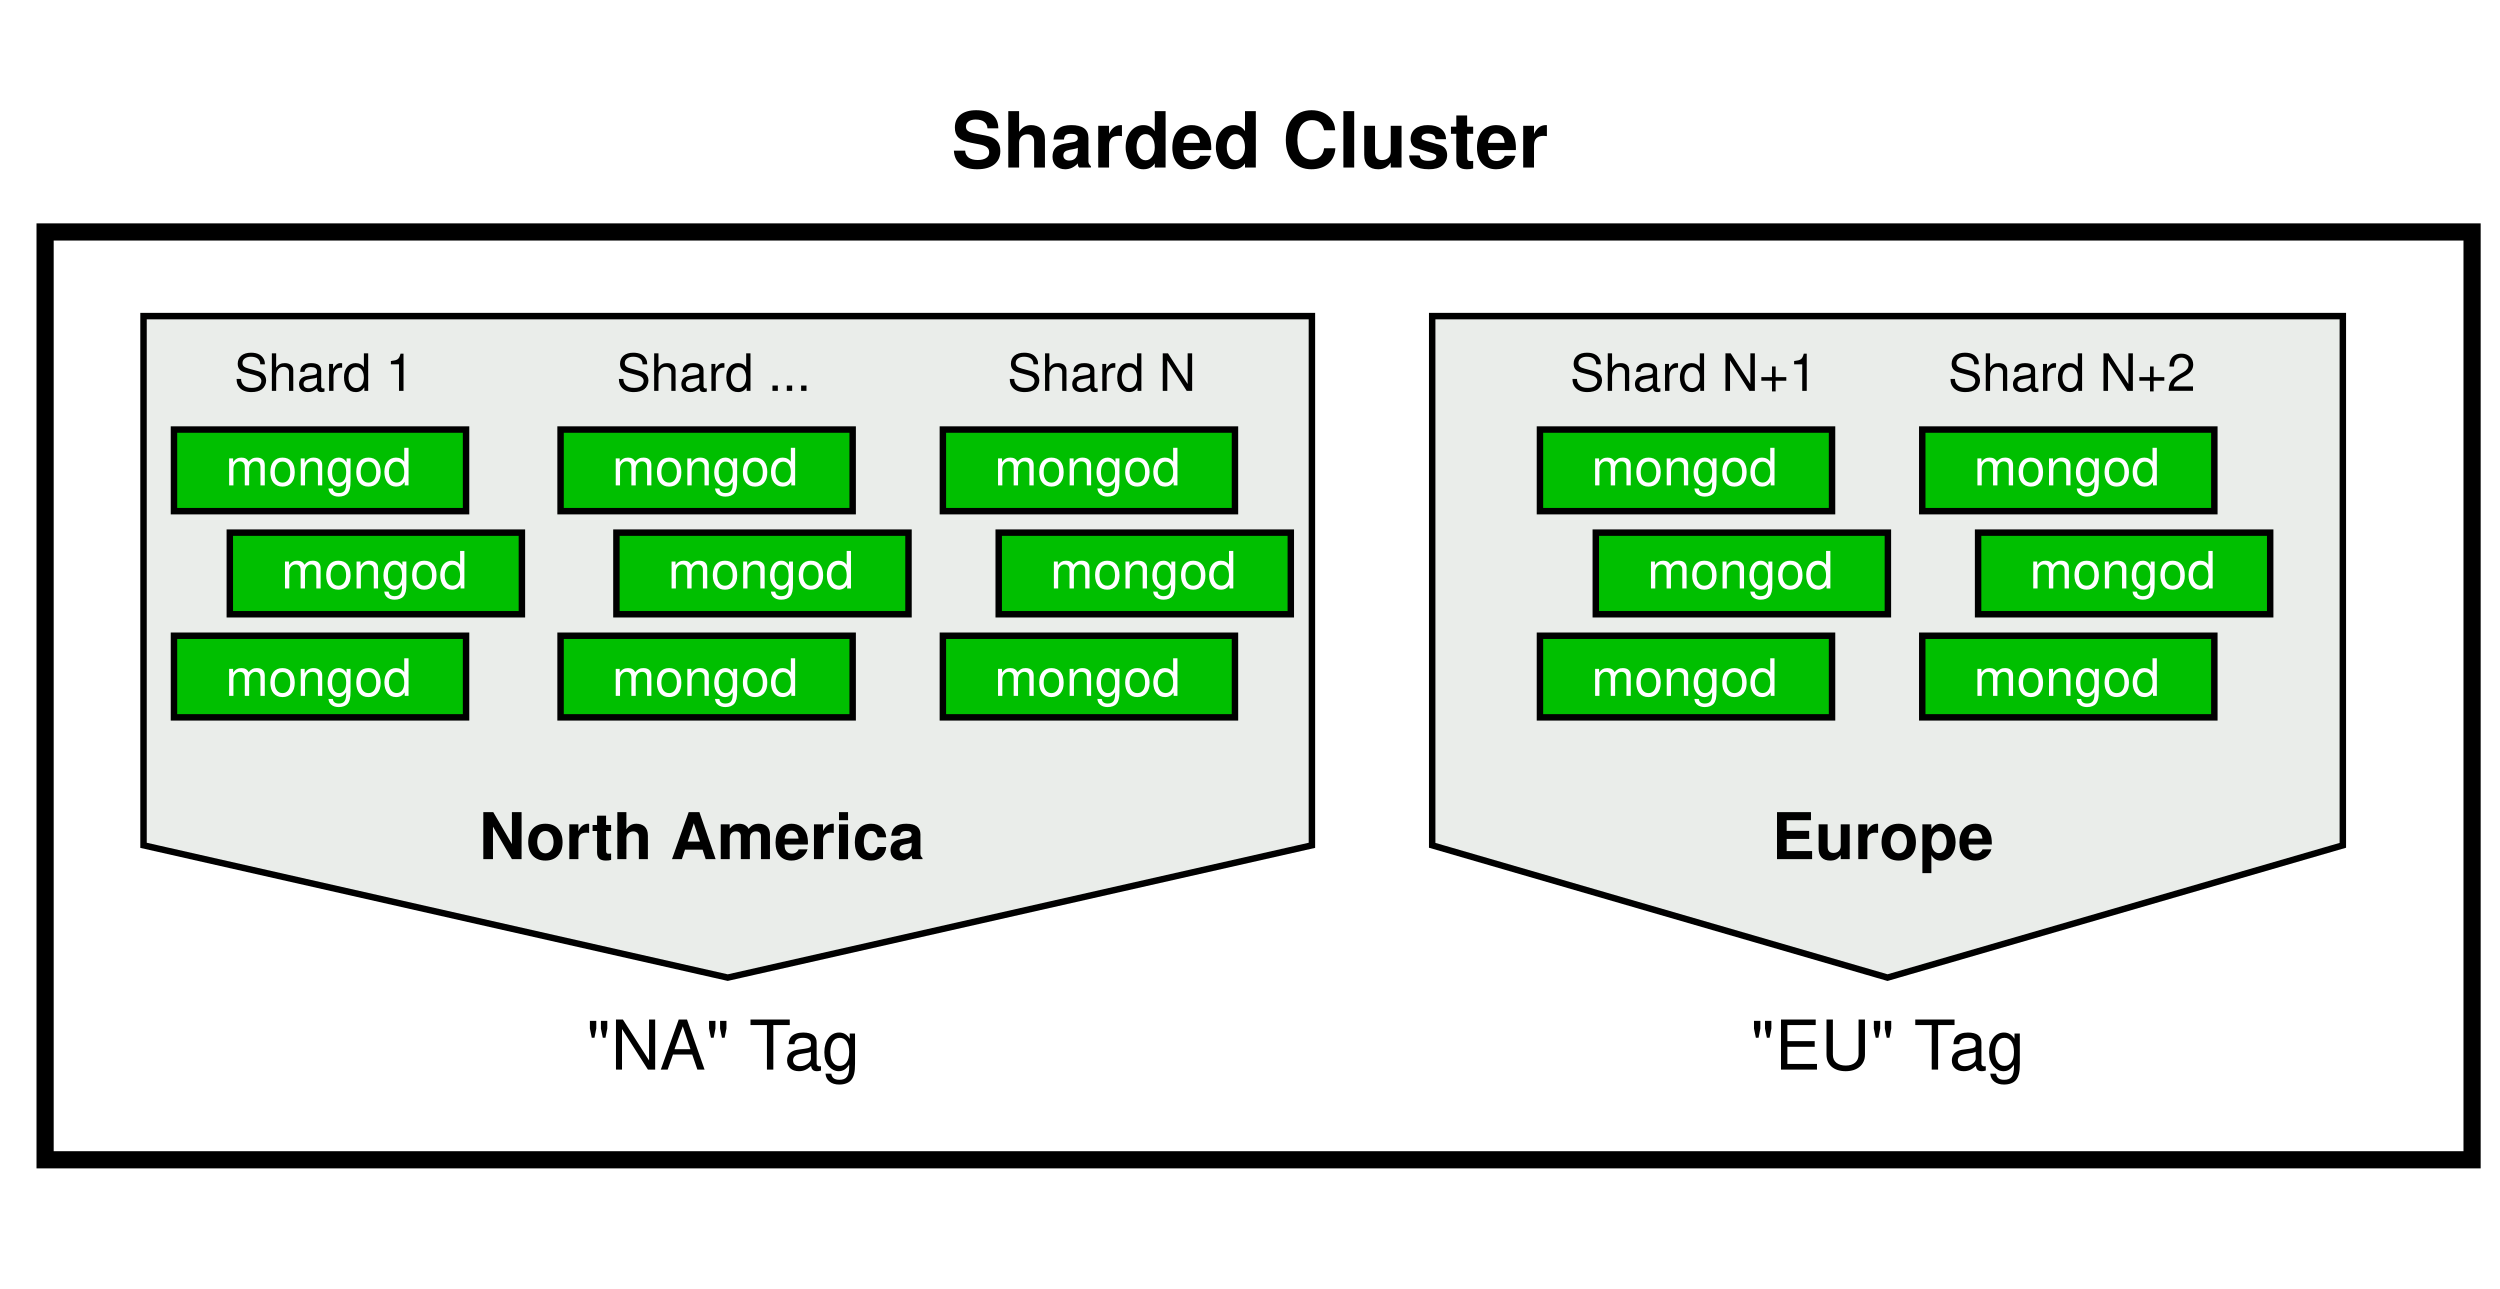
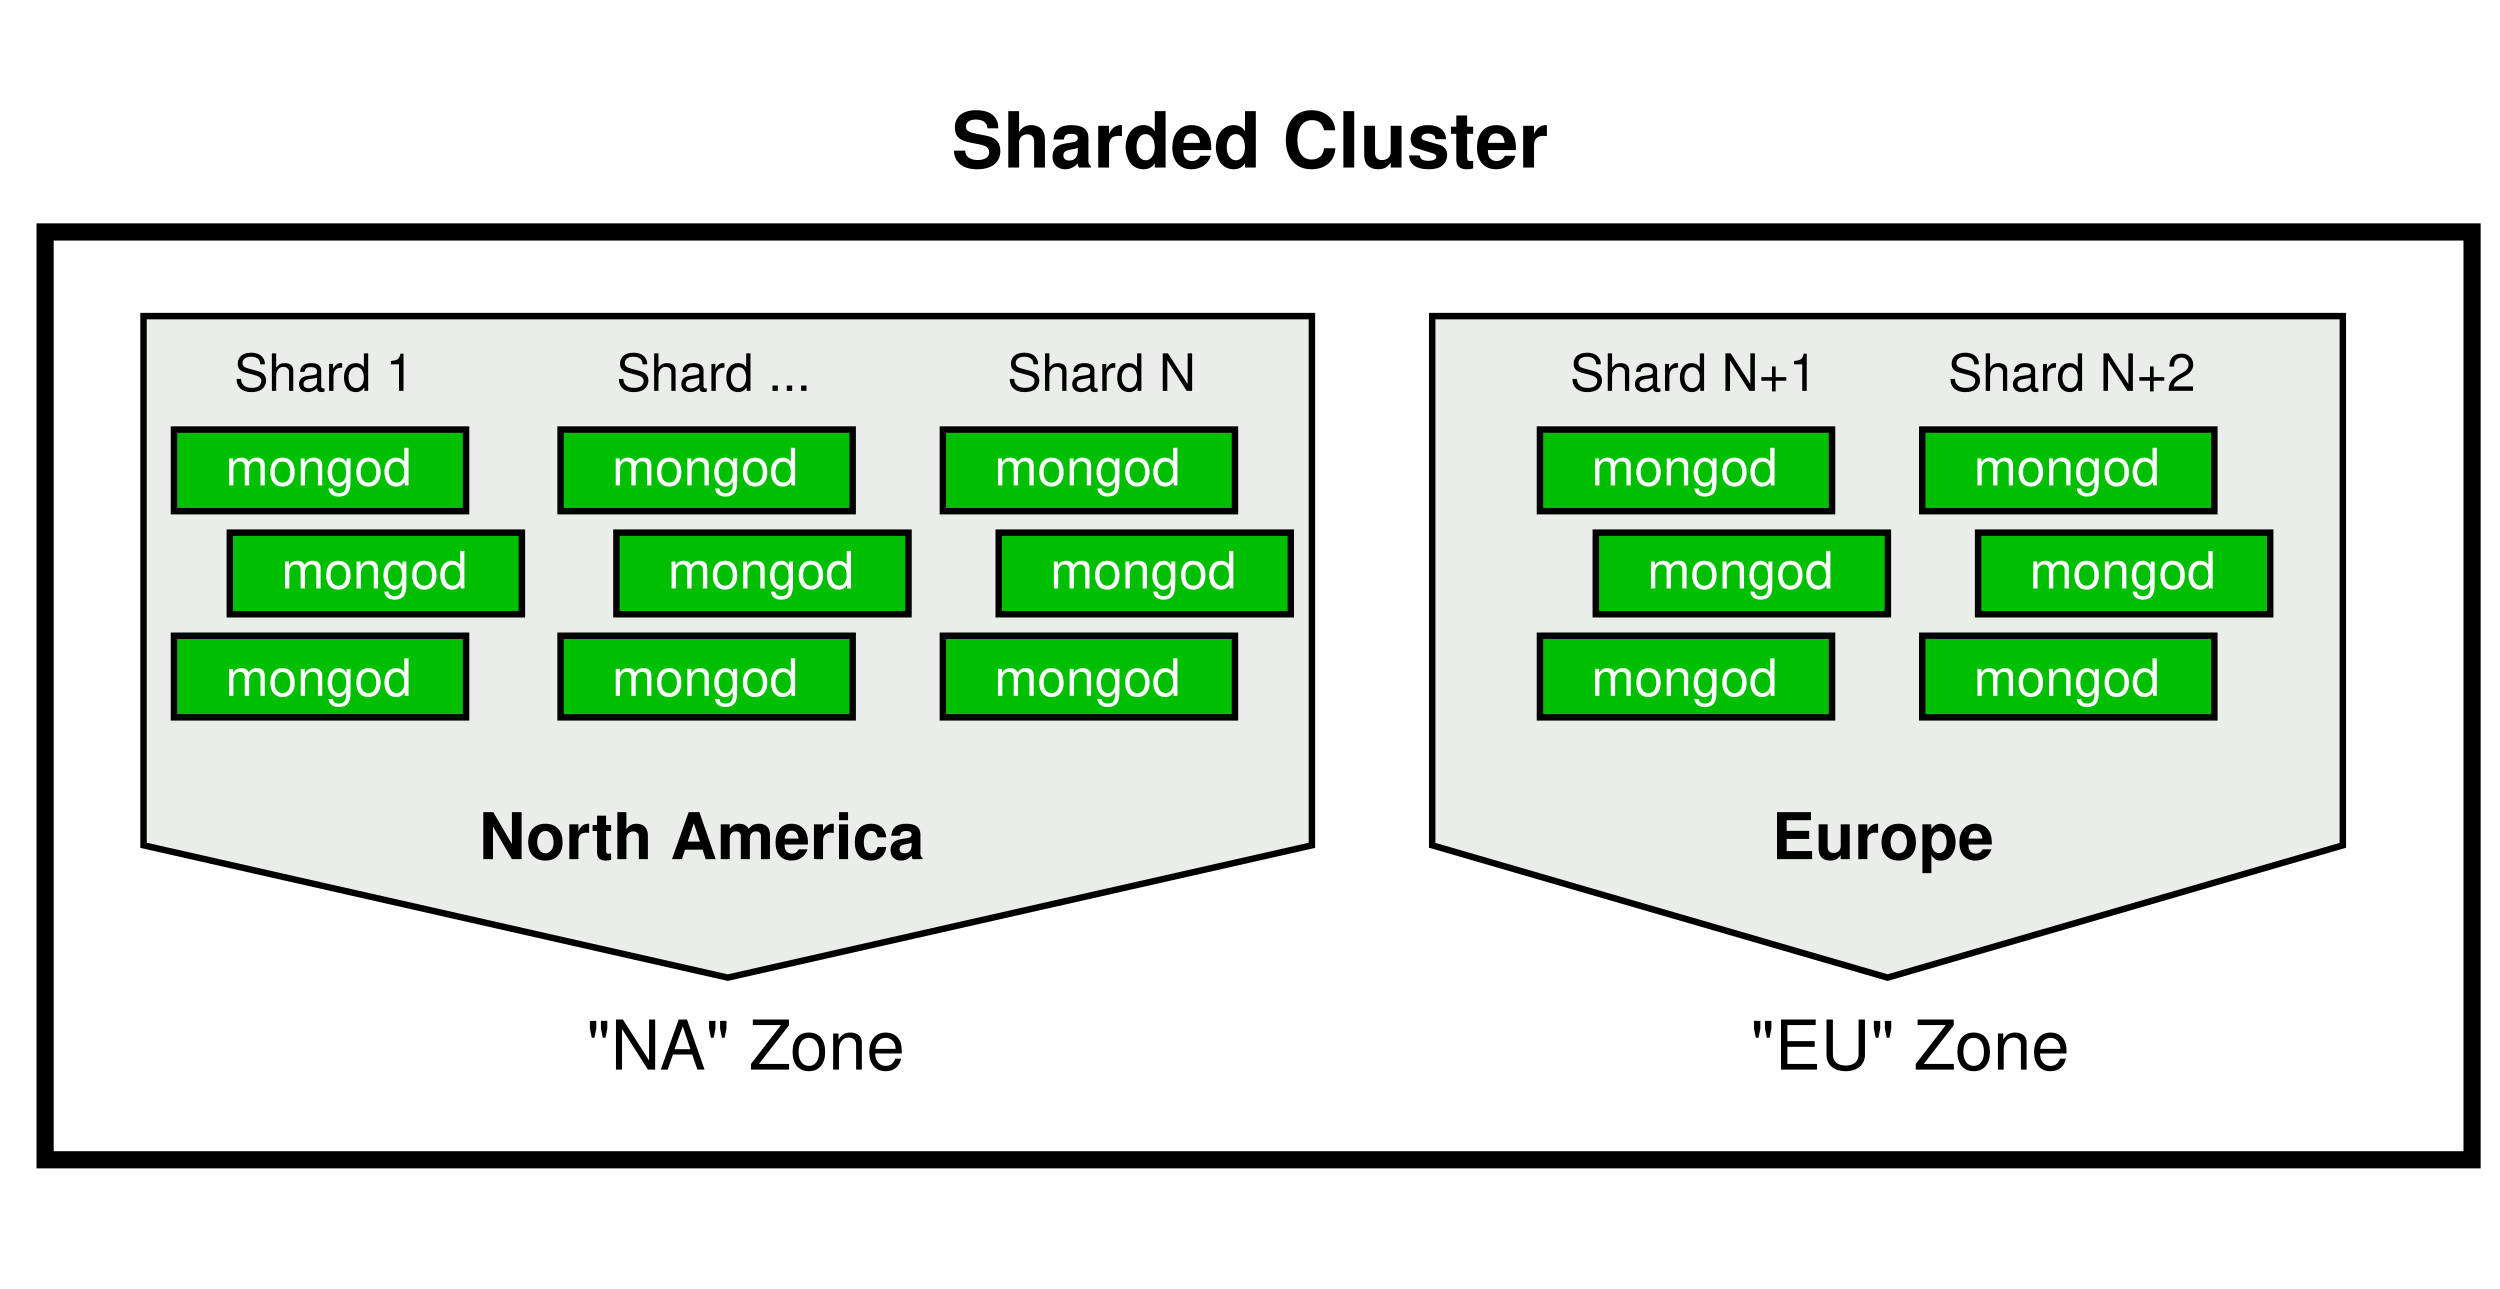
<svg xmlns="http://www.w3.org/2000/svg" width="582" height="300">
  <g>
    <rect x="-1" y="-1" width="584" height="302" id="canvas_background" fill="#ffffff" />
  </g>
  <g>
    <rect fill="#ffffff" stroke-width="4" stroke-opacity="null" x="10.5" y="54" width="565" height="216" id="svg_89" stroke="#000" />
    <path fill="#eaedea" stroke="#000" stroke-width="1.5" stroke-opacity="null" d="m33.413,73.59l272,0l0,123.2l-136,30.8l-136,-30.8l0,-123.2z" id="svg_59" />
    <rect fill="#00bf00" stroke-width="1.5" stroke-opacity="null" x="40.5" y="100" width="68" height="19" id="svg_3" stroke="#000" />
    <text fill="#ffffff" stroke="#000" stroke-width="0" stroke-opacity="null" x="52.5" y="113" id="svg_6" font-size="12" font-family="Helvetica, Arial, sans-serif" text-anchor="start" xml:space="preserve">mongod</text>
    <rect fill="#00bf00" stroke-width="1.5" stroke-opacity="null" x="53.5" y="124" width="68" height="19" id="svg_21" stroke="#000" />
    <text fill="#ffffff" stroke="#000" stroke-width="0" stroke-opacity="null" x="65.5" y="137" id="svg_22" font-size="12" font-family="Helvetica, Arial, sans-serif" text-anchor="start" xml:space="preserve">mongod</text>
    <rect fill="#00bf00" stroke-width="1.5" stroke-opacity="null" x="40.5" y="148" width="68" height="19" id="svg_23" stroke="#000" />
    <text fill="#ffffff" stroke="#000" stroke-width="0" stroke-opacity="null" x="52.5" y="162" id="svg_24" font-size="12" font-family="Helvetica, Arial, sans-serif" text-anchor="start" xml:space="preserve">mongod</text>
    <rect fill="#00bf00" stroke-width="1.5" stroke-opacity="null" x="130.5" y="100" width="68" height="19" id="svg_25" stroke="#000" />
    <text fill="#ffffff" stroke="#000" stroke-width="0" stroke-opacity="null" x="142.5" y="113" id="svg_26" font-size="12" font-family="Helvetica, Arial, sans-serif" text-anchor="start" xml:space="preserve">mongod</text>
    <rect fill="#00bf00" stroke-width="1.5" stroke-opacity="null" x="143.5" y="124" width="68" height="19" id="svg_27" stroke="#000" />
    <text fill="#ffffff" stroke="#000" stroke-width="0" stroke-opacity="null" x="155.5" y="137" id="svg_28" font-size="12" font-family="Helvetica, Arial, sans-serif" text-anchor="start" xml:space="preserve">mongod</text>
    <rect fill="#00bf00" stroke-width="1.5" stroke-opacity="null" x="130.5" y="148" width="68" height="19" id="svg_29" stroke="#000" />
    <text fill="#ffffff" stroke="#000" stroke-width="0" stroke-opacity="null" x="142.5" y="162" id="svg_30" font-size="12" font-family="Helvetica, Arial, sans-serif" text-anchor="start" xml:space="preserve">mongod</text>
    <rect fill="#00bf00" stroke-width="1.5" stroke-opacity="null" x="219.5" y="100" width="68" height="19" id="svg_31" stroke="#000" />
    <text fill="#ffffff" stroke="#000" stroke-width="0" stroke-opacity="null" x="231.5" y="113" id="svg_32" font-size="12" font-family="Helvetica, Arial, sans-serif" text-anchor="start" xml:space="preserve">mongod</text>
    <rect fill="#00bf00" stroke-width="1.5" stroke-opacity="null" x="232.5" y="124" width="68" height="19" id="svg_33" stroke="#000" />
    <text fill="#ffffff" stroke="#000" stroke-width="0" stroke-opacity="null" x="244.5" y="137" id="svg_34" font-size="12" font-family="Helvetica, Arial, sans-serif" text-anchor="start" xml:space="preserve">mongod</text>
    <rect fill="#00bf00" stroke-width="1.5" stroke-opacity="null" x="219.5" y="148" width="68" height="19" id="svg_35" stroke="#000" />
    <text fill="#ffffff" stroke="#000" stroke-width="0" stroke-opacity="null" x="231.5" y="162" id="svg_36" font-size="12" font-family="Helvetica, Arial, sans-serif" text-anchor="start" xml:space="preserve">mongod</text>
    <text fill="#000000" stroke="#000" stroke-width="0" stroke-opacity="null" x="54.5" y="91" id="svg_61" font-size="12" font-family="Helvetica, Arial, sans-serif" text-anchor="start" xml:space="preserve">Shard 1</text>
    <text fill="#000000" stroke="#000" stroke-width="0" stroke-opacity="null" x="143.5" y="91" id="svg_62" font-size="12" font-family="Helvetica, Arial, sans-serif" text-anchor="start" xml:space="preserve">Shard ...</text>
    <text fill="#000000" stroke="#000" stroke-width="0" stroke-opacity="null" x="234.5" y="91" id="svg_63" font-size="12" font-family="Helvetica, Arial, sans-serif" text-anchor="start" xml:space="preserve">Shard N</text>
    <text fill="#000000" stroke="#000" stroke-width="0" stroke-opacity="null" x="111.5" y="200" id="svg_64" font-size="15" font-family="Helvetica, Arial, sans-serif" text-anchor="start" xml:space="preserve" font-weight="bold">North America</text>
    <path fill="#eaedea" stroke-width="1.5" stroke-opacity="null" d="m333.413,73.59l212,0l0,123.2l-106,30.8l-106,-30.8l0,-123.2z" id="svg_65" stroke="#000" />
    <rect fill="#00bf00" stroke-width="1.5" stroke-opacity="null" x="358.5" y="100" width="68" height="19" id="svg_66" stroke="#000" />
    <text fill="#ffffff" stroke="#000" stroke-width="0" stroke-opacity="null" x="370.5" y="113" id="svg_67" font-size="12" font-family="Helvetica, Arial, sans-serif" text-anchor="start" xml:space="preserve">mongod</text>
    <rect fill="#00bf00" stroke-width="1.5" stroke-opacity="null" x="371.5" y="124" width="68" height="19" id="svg_68" stroke="#000" />
    <text fill="#ffffff" stroke="#000" stroke-width="0" stroke-opacity="null" x="383.5" y="137" id="svg_69" font-size="12" font-family="Helvetica, Arial, sans-serif" text-anchor="start" xml:space="preserve">mongod</text>
    <rect fill="#00bf00" stroke-width="1.5" stroke-opacity="null" x="358.5" y="148" width="68" height="19" id="svg_70" stroke="#000" />
    <text fill="#ffffff" stroke="#000" stroke-width="0" stroke-opacity="null" x="370.5" y="162" id="svg_71" font-size="12" font-family="Helvetica, Arial, sans-serif" text-anchor="start" xml:space="preserve">mongod</text>
    <rect fill="#00bf00" stroke-width="1.5" stroke-opacity="null" x="447.5" y="100" width="68" height="19" id="svg_78" stroke="#000" />
    <text fill="#ffffff" stroke="#000" stroke-width="0" stroke-opacity="null" x="459.5" y="113" id="svg_79" font-size="12" font-family="Helvetica, Arial, sans-serif" text-anchor="start" xml:space="preserve">mongod</text>
    <rect fill="#00bf00" stroke-width="1.5" stroke-opacity="null" x="460.5" y="124" width="68" height="19" id="svg_80" stroke="#000" />
    <text fill="#ffffff" stroke="#000" stroke-width="0" stroke-opacity="null" x="472.5" y="137" id="svg_81" font-size="12" font-family="Helvetica, Arial, sans-serif" text-anchor="start" xml:space="preserve">mongod</text>
    <rect fill="#00bf00" stroke-width="1.5" stroke-opacity="null" x="447.5" y="148" width="68" height="19" id="svg_82" stroke="#000" />
    <text fill="#ffffff" stroke="#000" stroke-width="0" stroke-opacity="null" x="459.5" y="162" id="svg_83" font-size="12" font-family="Helvetica, Arial, sans-serif" text-anchor="start" xml:space="preserve">mongod</text>
    <text fill="#000000" stroke="#000" stroke-width="0" stroke-opacity="null" x="365.5" y="91" id="svg_84" font-size="12" font-family="Helvetica, Arial, sans-serif" text-anchor="start" xml:space="preserve">Shard N+1</text>
    <text fill="#000000" stroke="#000" stroke-width="0" stroke-opacity="null" x="453.5" y="91" id="svg_86" font-size="12" font-family="Helvetica, Arial, sans-serif" text-anchor="start" xml:space="preserve">Shard N+2</text>
    <text fill="#000000" stroke="#000" stroke-width="0" stroke-opacity="null" x="412.5" y="200" id="svg_87" font-size="15" font-family="Helvetica, Arial, sans-serif" text-anchor="start" xml:space="preserve" font-weight="bold">Europe</text>
    <text fill="#000000" stroke="#000" stroke-width="0" stroke-opacity="null" x="221.484" y="39" id="svg_90" font-size="18" font-family="Helvetica, Arial, sans-serif" text-anchor="start" xml:space="preserve" font-weight="bold">Sharded Cluster</text>
    <text fill="#000000" stroke-width="0" stroke-opacity="null" x="183.5" y="258" id="svg_91" font-size="12" font-family="Helvetica, Arial, sans-serif" text-anchor="start" xml:space="preserve" stroke="#000" />
-     <text fill="#000000" stroke="#000" stroke-width="0" stroke-opacity="null" x="136.5" y="249" id="svg_92" font-size="16" font-family="Helvetica, Arial, sans-serif" text-anchor="start" xml:space="preserve">"NA" Tag</text>
-     <text fill="#000000" stroke="#000" stroke-width="0" stroke-opacity="null" x="407.5" y="249" id="svg_93" font-size="16" font-family="Helvetica, Arial, sans-serif" text-anchor="start" xml:space="preserve">"EU" Tag</text>
+     <text fill="#000000" stroke="#000" stroke-width="0" stroke-opacity="null" x="136.5" y="249" id="svg_92" font-size="16" font-family="Helvetica, Arial, sans-serif" text-anchor="start" xml:space="preserve">"NA" Zone</text>
+     <text fill="#000000" stroke="#000" stroke-width="0" stroke-opacity="null" x="407.5" y="249" id="svg_93" font-size="16" font-family="Helvetica, Arial, sans-serif" text-anchor="start" xml:space="preserve">"EU" Zone</text>
  </g>
</svg>
